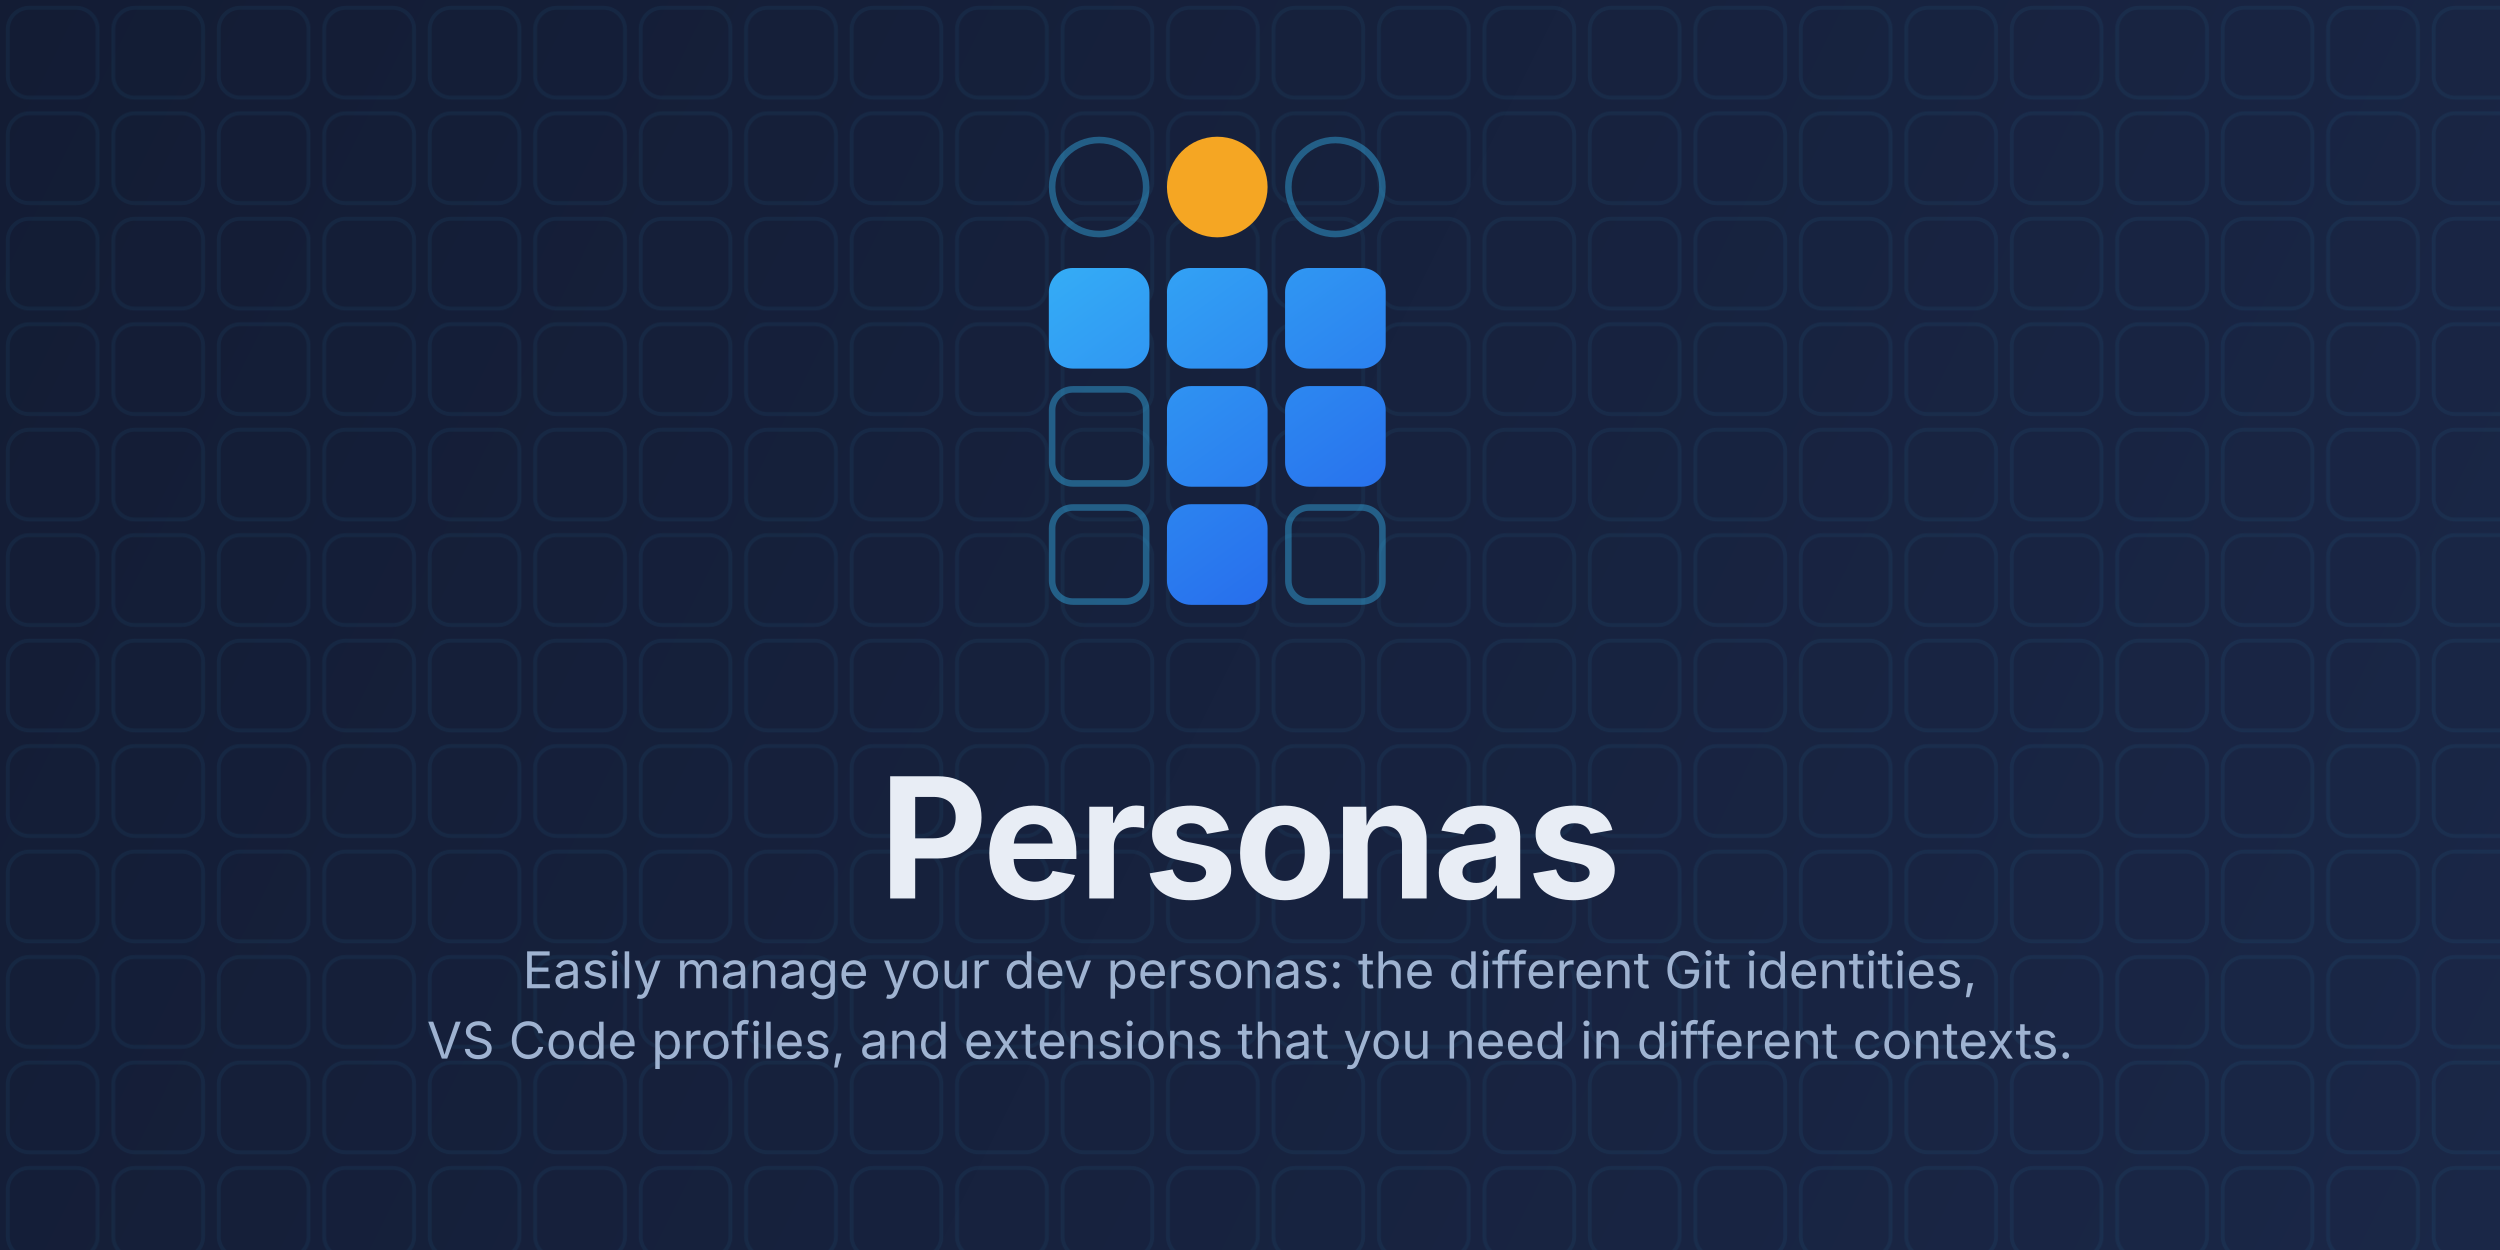
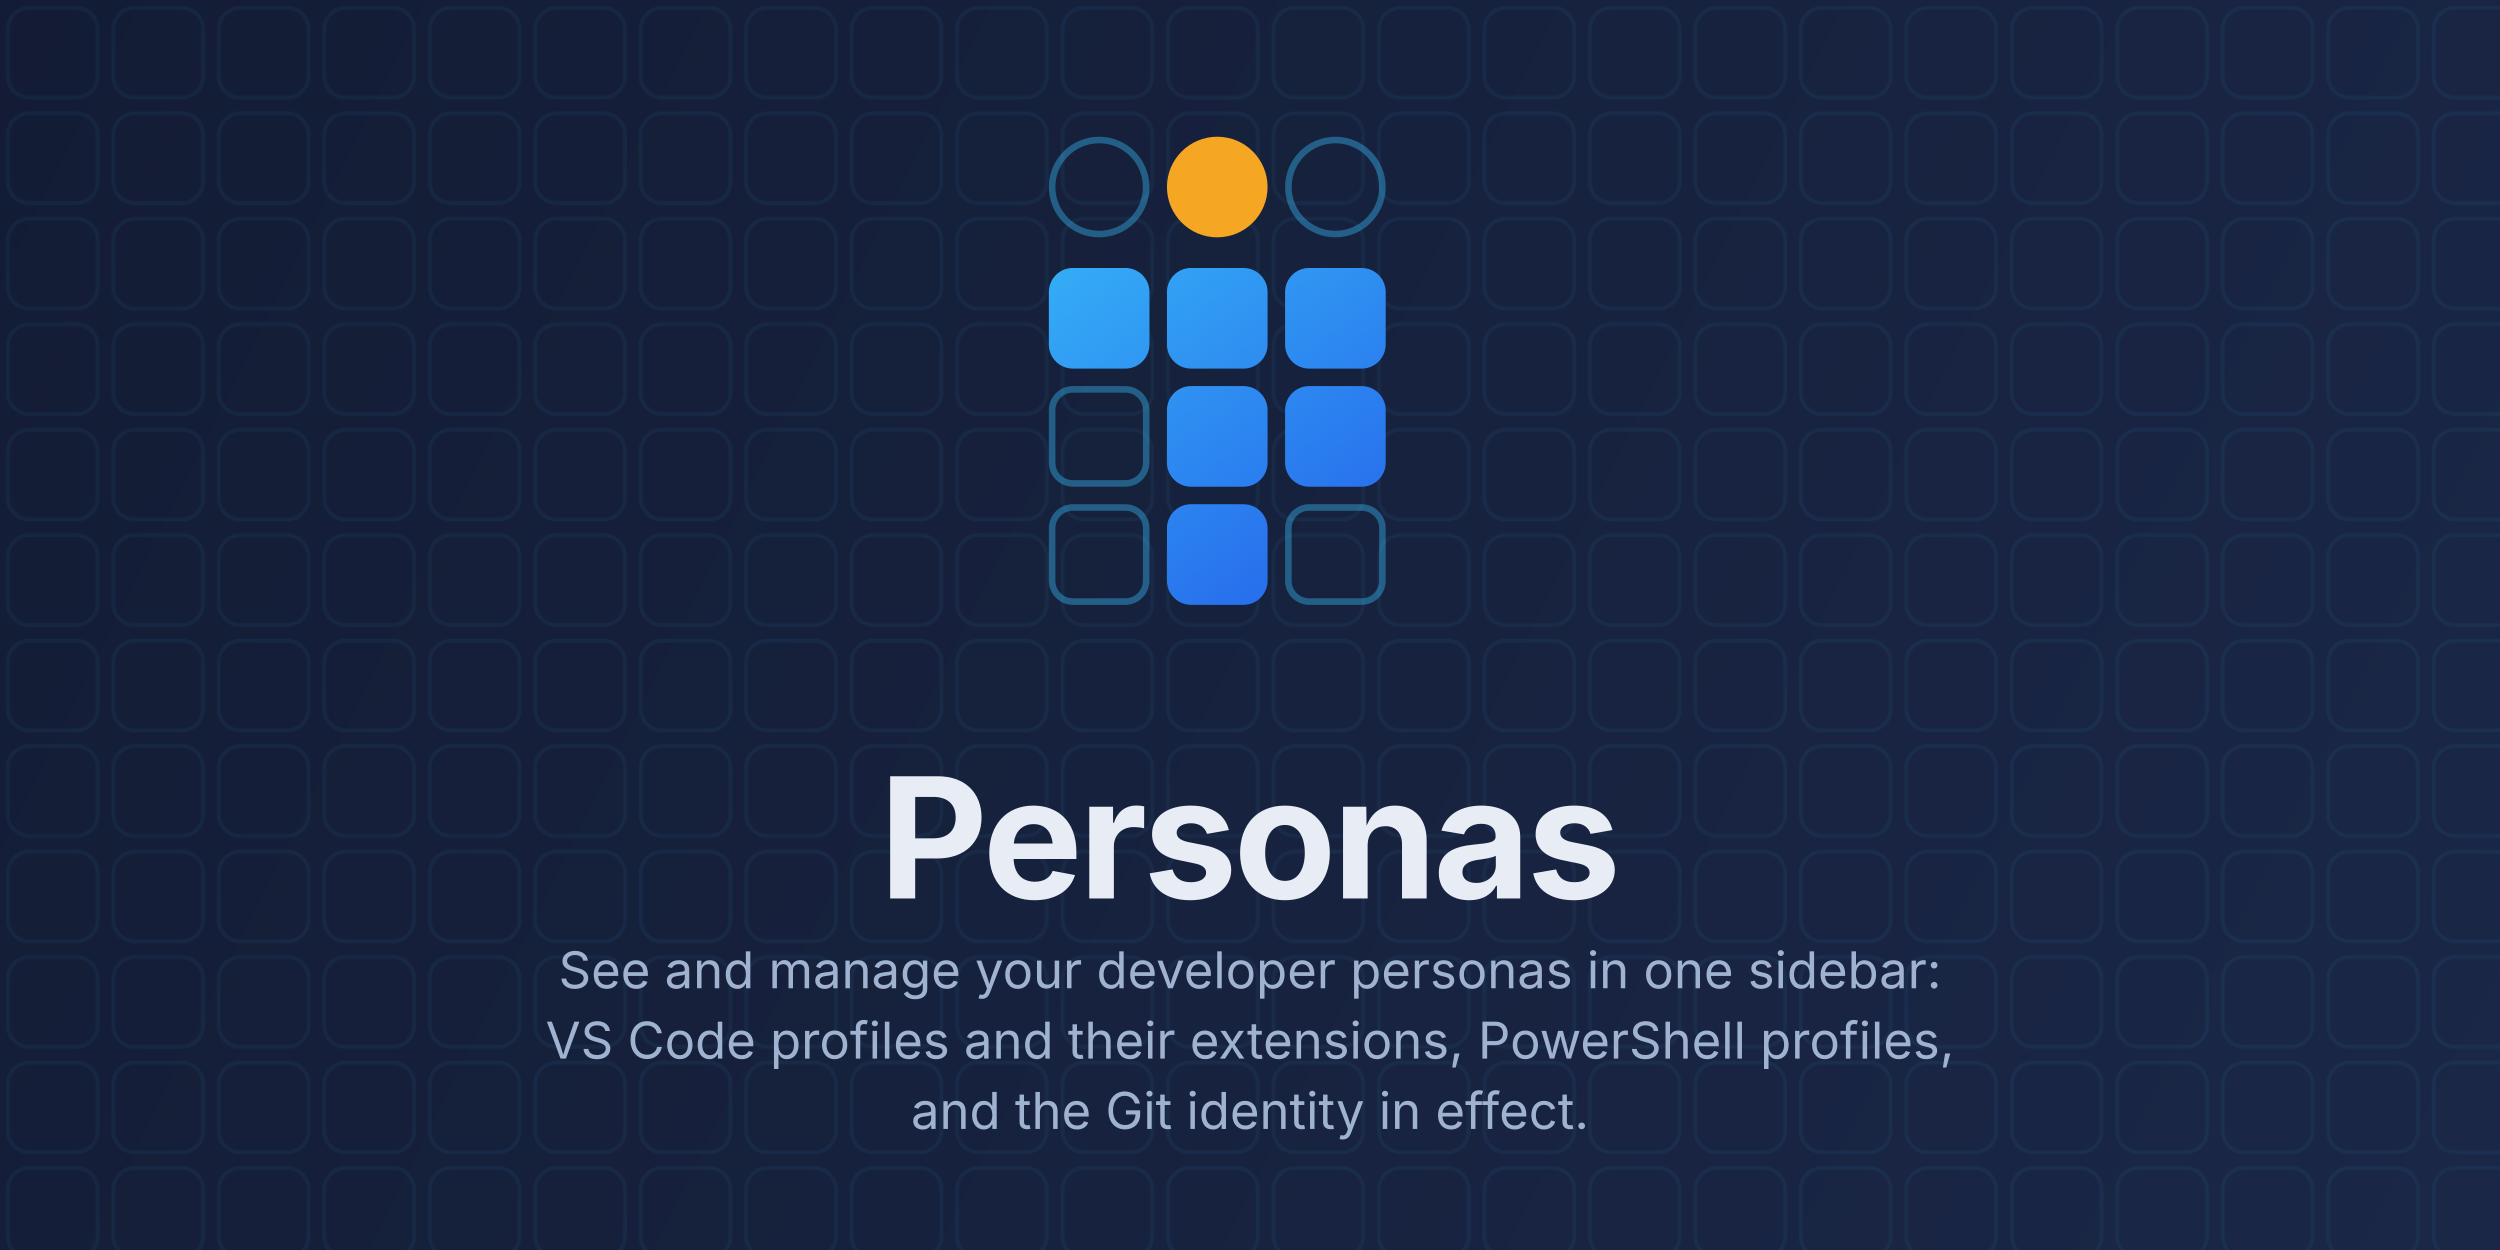
<svg xmlns="http://www.w3.org/2000/svg" width="1280" height="640" viewBox="0 0 1280 640">
  <defs>
    <linearGradient id="SCellGradient" x1="0" y1="0" x2="154" y2="214" gradientUnits="userSpaceOnUse">
      <stop offset="0" stop-color="#38BDF8" />
      <stop offset="1" stop-color="#2563EB" />
    </linearGradient>
    <linearGradient id="BG2" x1="0" y1="0" x2="1280" y2="640" gradientUnits="userSpaceOnUse">
      <stop offset="0" stop-color="#131C34" />
      <stop offset="1" stop-color="#1A2747" />
    </linearGradient>
    <pattern id="GP" width="54" height="54" patternUnits="userSpaceOnUse">
      <rect x="4" y="4" width="46" height="46" rx="11" fill="none" stroke="#38BDF8" stroke-opacity="0.06" stroke-width="2" />
    </pattern>
  </defs>
  <rect width="1280" height="640" fill="url(#BG2)" />
  <rect width="1280" height="640" fill="url(#GP)" />
  <g transform="translate(537,70) scale(1.12)">
    <circle cx="23" cy="23" r="21.5" fill="none" stroke="#38BDF8" stroke-opacity="0.4" stroke-width="3" />
    <circle cx="77" cy="23" r="23" fill="#F5A623" />
    <circle cx="131" cy="23" r="21.5" fill="none" stroke="#38BDF8" stroke-opacity="0.4" stroke-width="3" />
    <rect x="0" y="60" width="46" height="46" rx="11" fill="url(#SCellGradient)" />
    <rect x="54" y="60" width="46" height="46" rx="11" fill="url(#SCellGradient)" />
    <rect x="108" y="60" width="46" height="46" rx="11" fill="url(#SCellGradient)" />
    <rect x="1.5" y="115.5" width="43" height="43" rx="9.5" fill="none" stroke="#38BDF8" stroke-opacity="0.4" stroke-width="3" />
    <rect x="54" y="114" width="46" height="46" rx="11" fill="url(#SCellGradient)" />
    <rect x="108" y="114" width="46" height="46" rx="11" fill="url(#SCellGradient)" />
    <rect x="1.5" y="169.5" width="43" height="43" rx="9.5" fill="none" stroke="#38BDF8" stroke-opacity="0.4" stroke-width="3" />
    <rect x="54" y="168" width="46" height="46" rx="11" fill="url(#SCellGradient)" />
    <rect x="109.5" y="169.5" width="43" height="43" rx="9.5" fill="none" stroke="#38BDF8" stroke-opacity="0.4" stroke-width="3" />
  </g>
  <text x="640" y="460" text-anchor="middle" font-family="Inter, 'Segoe UI', sans-serif" font-size="86" font-weight="700" fill="#E8EDF5" letter-spacing="-2">Personas</text>
-   <text x="640" y="506" text-anchor="middle" font-family="Inter, 'Segoe UI', sans-serif" font-size="26" fill="#9FB3D1">Easily manage your dev personas: the different Git identities,</text>
-   <text x="640" y="542" text-anchor="middle" font-family="Inter, 'Segoe UI', sans-serif" font-size="26" fill="#9FB3D1">VS Code profiles, and extensions that you need in different contexts.</text>
+   <text x="640" y="506" text-anchor="middle" font-family="Inter, 'Segoe UI', sans-serif" font-size="26" fill="#9FB3D1">See and manage your developer personas in one sidebar:</text>
+   <text x="640" y="542" text-anchor="middle" font-family="Inter, 'Segoe UI', sans-serif" font-size="26" fill="#9FB3D1">VS Code profiles and their extensions, PowerShell profiles,</text>
+   <text x="640" y="578" text-anchor="middle" font-family="Inter, 'Segoe UI', sans-serif" font-size="26" fill="#9FB3D1">and the Git identity in effect.</text>
</svg>
